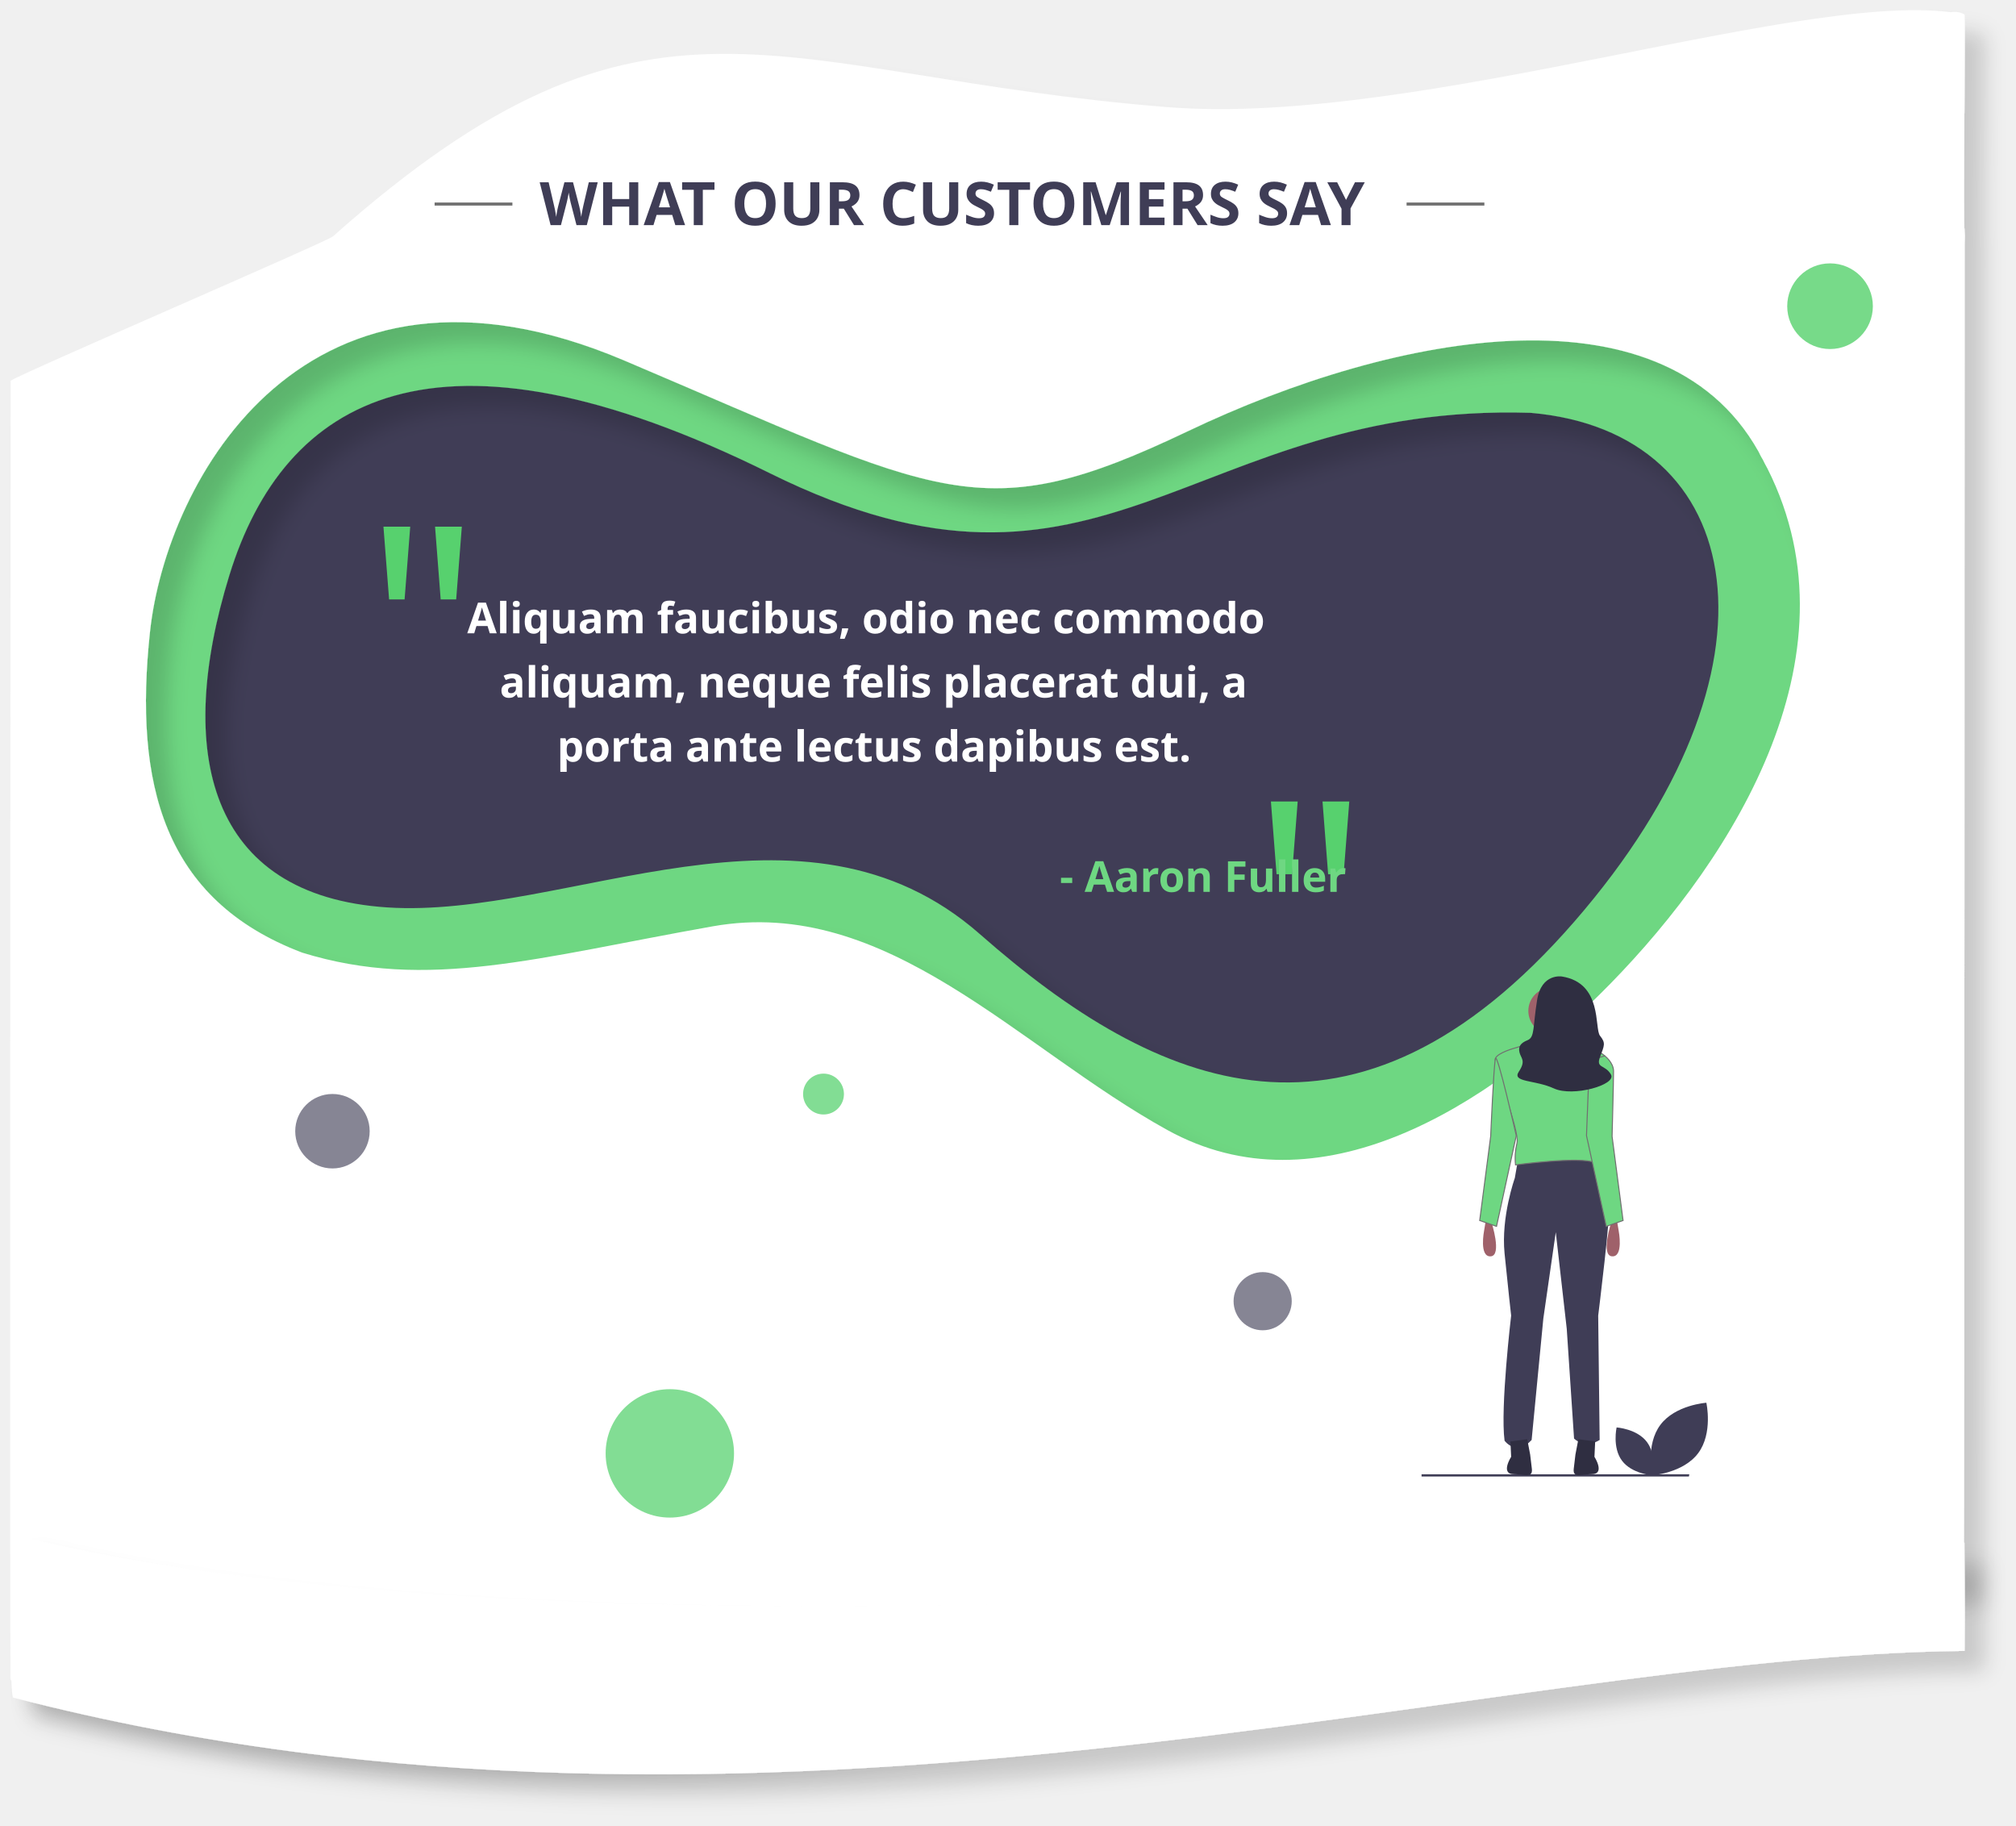
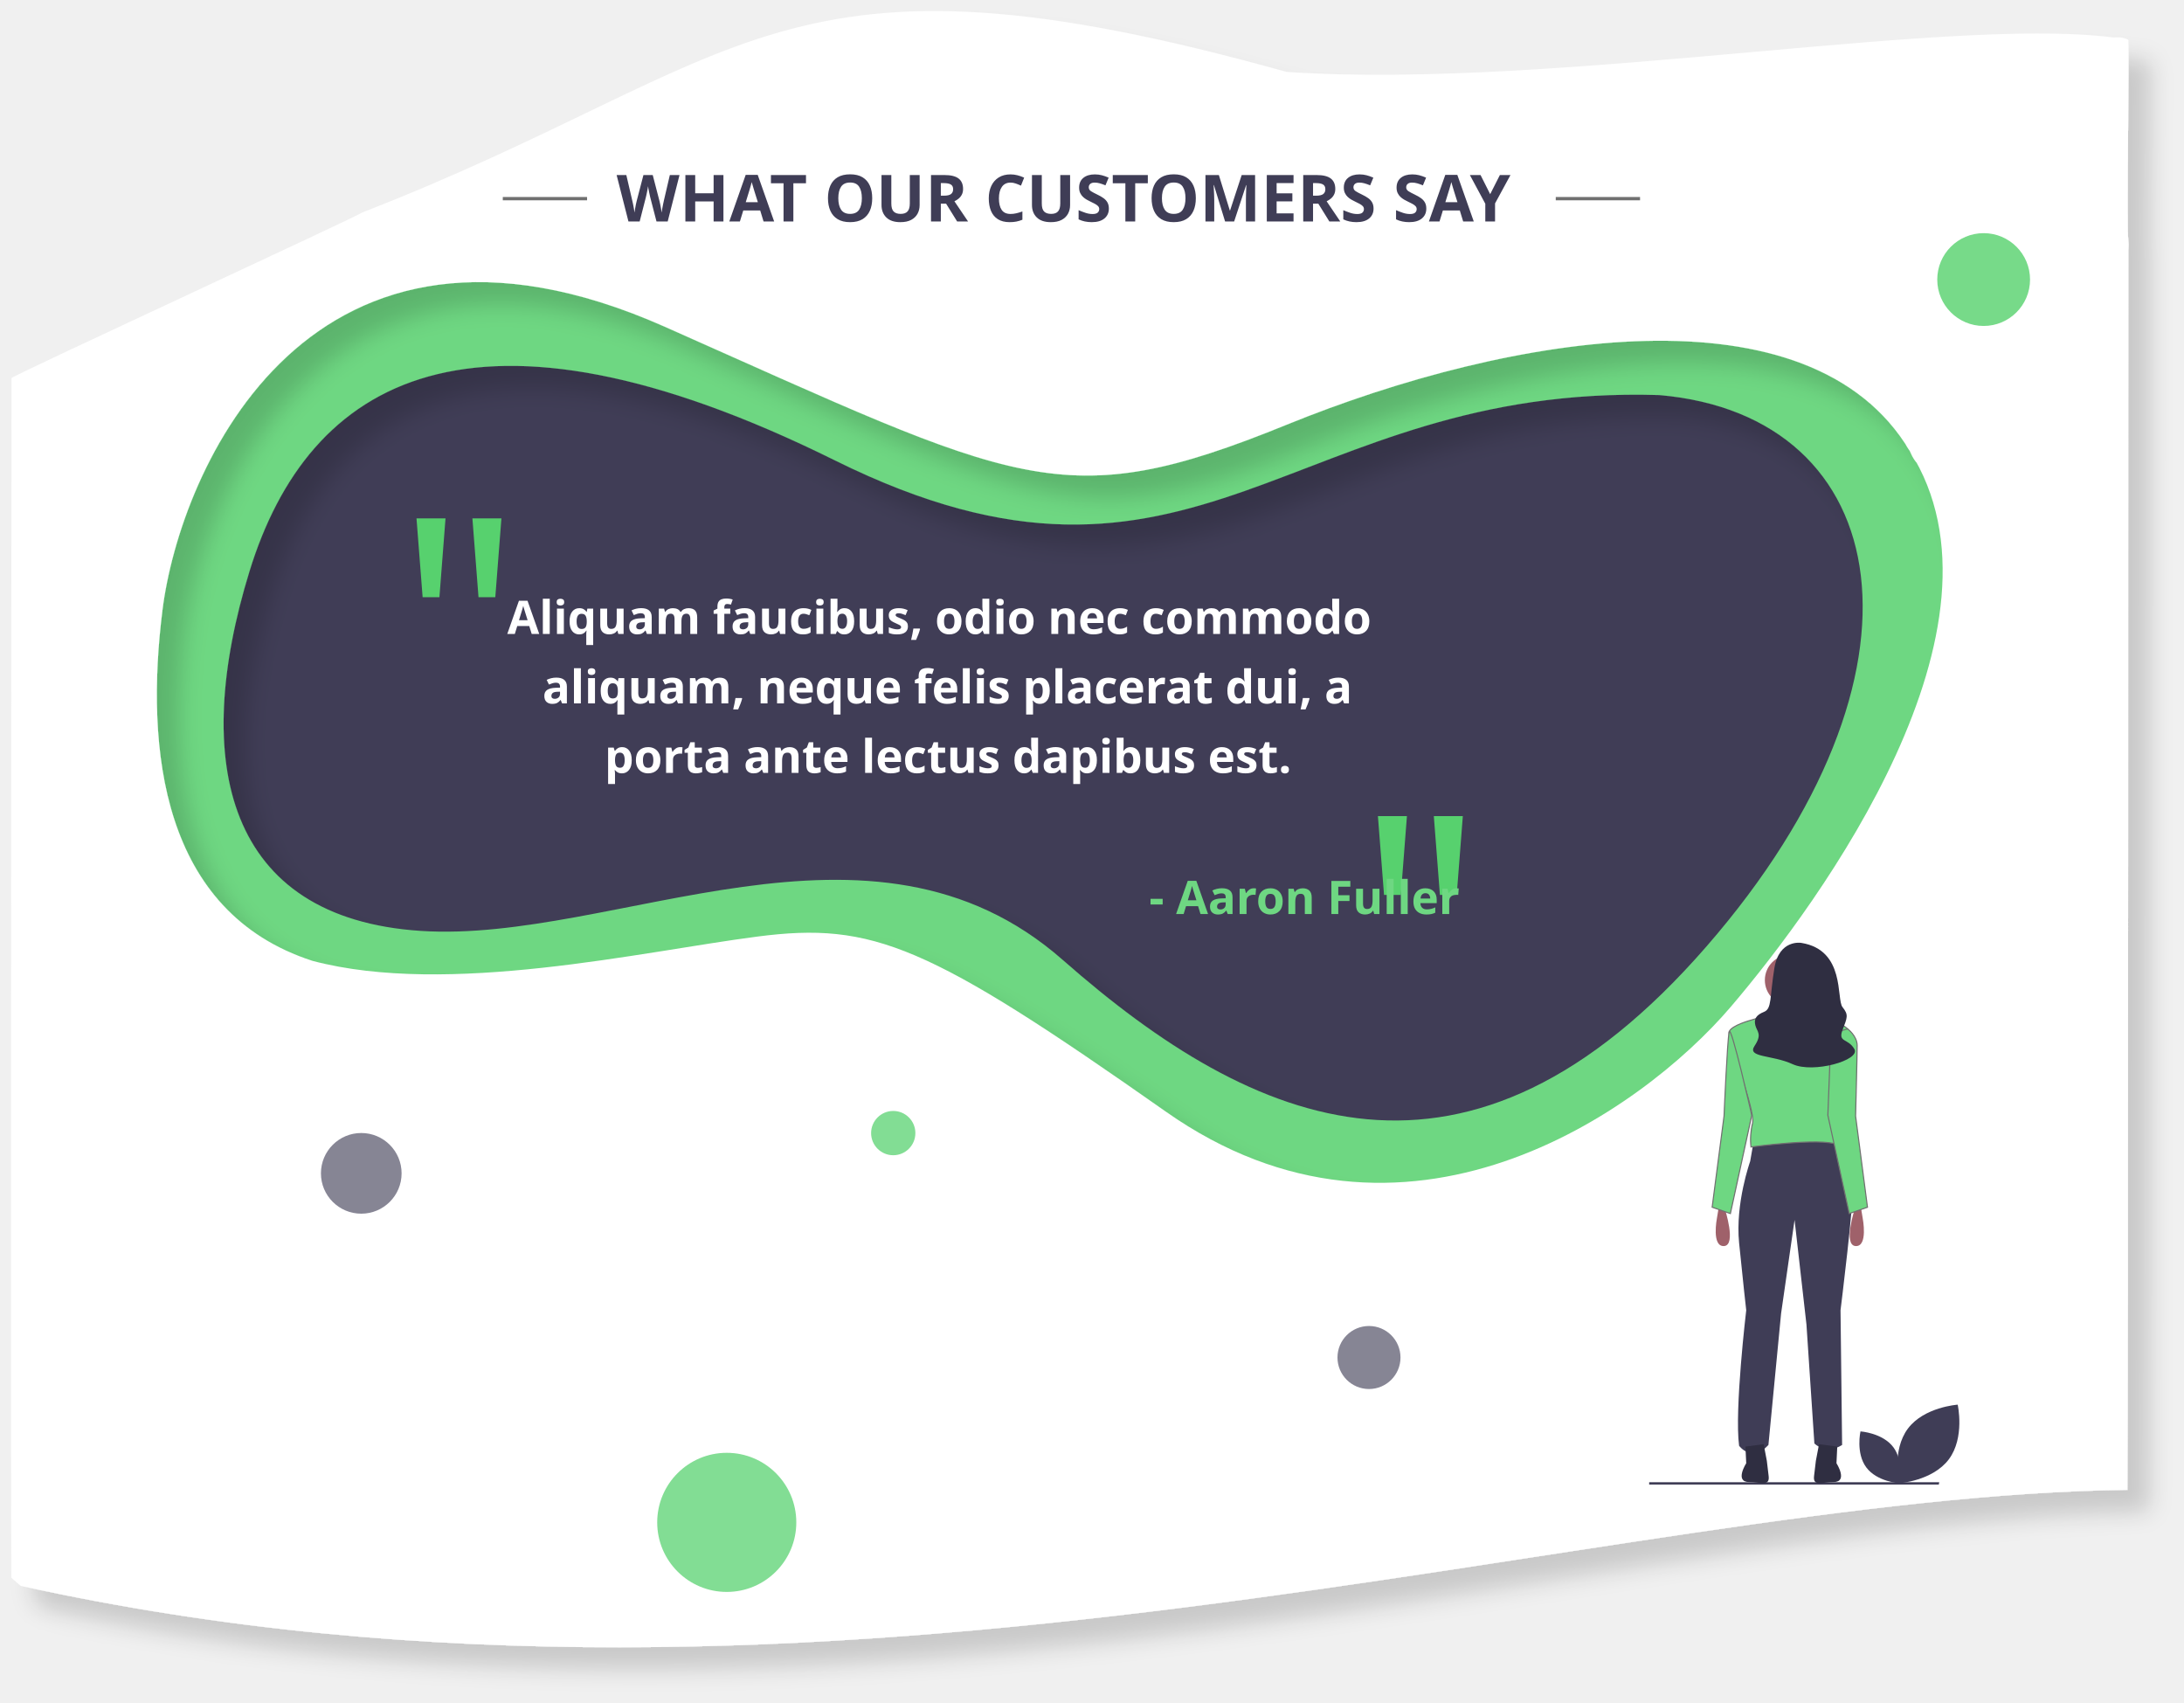
- <svg xmlns="http://www.w3.org/2000/svg" width="1980.884" height="1793.158" viewBox="0 0 1980.884 1793.158">
+ <svg xmlns="http://www.w3.org/2000/svg" width="1980.884" height="1543.79" viewBox="0 0 1980.884 1543.79">
  <defs>
-     <filter id="a" x="86.099" y="206.476" width="1833.868" height="1047.701" filterUnits="userSpaceOnUse">
+     <filter id="a" x="87.099" y="159.157" width="1833.868" height="1047.701" filterUnits="userSpaceOnUse">
      <feOffset dx="6" dy="8" input="SourceAlpha" />
      <feGaussianBlur stdDeviation="8" result="b" />
      <feFlood flood-opacity="0.161" />
      <feComposite operator="in" in2="b" />
      <feComposite in="SourceGraphic" />
    </filter>
-     <filter id="c" x="35.852" y="53.218" width="1846.644" height="1349.657" filterUnits="userSpaceOnUse">
+     <filter id="c" x="36.852" y="5.899" width="1846.644" height="1349.656" filterUnits="userSpaceOnUse">
      <feOffset dx="20" dy="20" input="SourceAlpha" />
      <feGaussianBlur stdDeviation="10" result="d" />
      <feFlood flood-opacity="0.161" />
      <feComposite operator="in" in2="d" />
      <feComposite in="SourceGraphic" />
    </filter>
-     <filter id="e" x="0" y="0" width="1980.884" height="1774.077" filterUnits="userSpaceOnUse">
+     <filter id="e" x="0" y="0" width="1980.884" height="1543.79" filterUnits="userSpaceOnUse">
      <feOffset dx="20" dy="20" input="SourceAlpha" />
      <feGaussianBlur stdDeviation="10" result="f" />
      <feFlood flood-opacity="0.161" />
      <feComposite operator="in" in2="f" />
      <feComposite in="SourceGraphic" />
    </filter>
-     <filter id="g" x="0.446" y="1497.819" width="1980.198" height="295.339" filterUnits="userSpaceOnUse">
-       <feOffset dx="20" dy="20" input="SourceAlpha" />
-       <feGaussianBlur stdDeviation="10" result="h" />
-       <feFlood flood-opacity="0.161" />
-       <feComposite operator="in" in2="h" />
-       <feComposite in="SourceGraphic" />
-     </filter>
  </defs>
  <g transform="translate(10 10)">
    <g transform="matrix(1, 0, 0, 1, -10, -10)" filter="url(#a)">
-       <path d="M520.372,4806c292.483-25.035,436.218,128.231,601.207,83.565,186.646-50.53,835.106,31.487,871.838,278.957S1399.777,5845.5,1239.963,5799.5s-178.942-197.29-510.677-141.6S224.934,5421,211.644,5349.174,227.888,4831.033,520.372,4806Z" transform="translate(-104.99 -4580.74)" fill="#3f3d56" />
+       <path d="M520.372,4806c292.483-25.035,436.218,128.231,601.207,83.565,186.646-50.53,835.106,31.487,871.838,278.957S1399.777,5845.5,1239.963,5799.5s-178.942-197.29-510.677-141.6S224.934,5421,211.644,5349.174,227.888,4831.033,520.372,4806Z" transform="translate(-103.99 -4628.06)" fill="#3f3d56" />
    </g>
-     <g transform="translate(197.436 369.321)">
+     <g transform="translate(198.436 322.002)">
      <text transform="translate(192.885 335.857)" fill="#57d16e" font-size="277" font-family="Poppins-Regular, Poppins" letter-spacing="0.02em">
        <tspan x="-41.55" y="0">"</tspan>
      </text>
      <text transform="translate(1064.885 605.857)" fill="#57d16e" font-size="277" font-family="Poppins-Regular, Poppins" letter-spacing="0.02em">
        <tspan x="-41.55" y="0">"</tspan>
      </text>
      <text transform="translate(233.885 198.857)" fill="#fff" font-size="42" font-family="Poppins-Bold, Poppins" font-weight="700">
        <tspan x="17.781" y="44">Aliquam faucibus, odio nec commodo </tspan>
        <tspan x="49.617" y="107">aliquam, neque felis placerat dui, a </tspan>
        <tspan x="105.96" y="170">porta ante lectus dapibus est. </tspan>
      </text>
    </g>
-     <text transform="translate(1015.321 822.178)" fill="#6ed782" font-size="42" font-family="Poppins-Bold, Poppins" font-weight="700">
+     <text transform="translate(1016.321 774.859)" fill="#6ed782" font-size="42" font-family="Poppins-Bold, Poppins" font-weight="700">
      <tspan x="15.945" y="44">- Aaron Fuller</tspan>
    </text>
    <g transform="matrix(1, 0, 0, 1, -10, -10)" filter="url(#c)">
-       <path d="M483.59-10.021C269.251-28.5,367.24-212.474,253.249-211.69s99.889,39.594,411.262,0c30.3-3.853,169.354,510.392,144.7,650.654C792.45,534.3,149.118,848.715-13.048,891.172c-1.636.428-583.376,103.566-821.453,0-79.887-34.752-128.357-249.435-129.457-487.515-.6-129.091-46.718-284.175,58.583-377.546C-636.229-212.539-297.222-270.308-211.1-352.051-198.05-364.441,818.112.212,483.59-10.021S64.981,212.243-263.942,49.29s-477.486-73.628-531.1,100.343-21.182,314.644,155.234,326.25,408.274-126.847,582.368,26.356,367.831,236.1,583.886-12.3S697.928,8.455,483.59-10.021Z" transform="translate(1020.37 415.58)" fill="#6ed782" />
+       <path d="M483.59-10.021C269.251-28.5,367.24-212.474,253.249-211.69s99.889,39.594,411.262,0c30.3-3.853,169.354,510.392,144.7,650.654C792.45,534.3,149.118,848.715-13.048,891.172c-1.636.428-583.376,103.566-821.453,0-79.887-34.752-128.357-249.435-129.457-487.515-.6-129.091-46.718-284.175,58.583-377.546C-636.229-212.539-297.222-270.308-211.1-352.051-198.05-364.441,818.112.212,483.59-10.021S64.981,212.243-263.942,49.29s-477.486-73.628-531.1,100.343-21.182,314.644,155.234,326.25,408.274-126.847,582.368,26.356,367.831,236.1,583.886-12.3S697.928,8.455,483.59-10.021Z" transform="translate(1021.37 368.26)" fill="#6ed782" />
    </g>
    <g transform="matrix(1, 0, 0, 1, -10, -10)" filter="url(#e)">
-       <path d="M885.8,192.4c-66.737-108.8,136.555-474.2,198.265-437.264.85,14.629-1.54,197.367,0,217.959,1.567,20.955-1.136-27.89,0,0-.388,330.579.115,1210.179-.84,1324.353C613.86,1304.287-91.112,1589.976-827.331,1399.56c-.228.063-3.135-2.943-8.695-8.652-.575-67.07-.193-925.819.169-1276.007,5.668-5.284,310.773-136.591,316.635-141.8C-206.265-305.01-88.247-184.735,300.838-153.917c250.011,19.8,640.241-121.389,783.223-90.942,3.288,89.4-111.544,616.123-198.265,437.264C795.773,15.053,524.839,67.056,320.568,164.55S80.184,227.8-233.052,94.911s-449.963,117.726-465.9,266.635,12.8,263.295,149.543,315.156c123.166,38.1,231.992,4.508,403.409-25.847s299.443,118.96,446.842,200.2,313.674-19.642,435.236-143.918S986.982,378.721,885.8,192.4Z" transform="translate(846.32 259.18)" fill="#fff" />
+       <path d="M885.8,127.3c-66.737-92.762,136.555-404.288,198.265-372.8.85,12.473-1.54,168.269,0,185.826,1.567,17.866-1.136-23.778,0,0-.388,281.842.115,1031.762-.84,1129.1-469.36,5.826-1174.332,249.4-1910.552,87.052-.228.054-3.135-2.509-8.695-7.376-.575-57.182-.193-789.325.169-1087.885,5.668-4.505,312.037-145.619,317.9-150.06C-164.39-226.471-140.671-345.067,320.568-216.381,570.579-199.5,941.079-271.454,1084.061-245.5c3.288,76.221-155.207,476.158-198.265,372.8C795.773-23.9,524.839,20.434,320.568,103.554S78.84,157.562-243.527,14.6-683.015,144.551-698.956,271.506s-.642,274.014,136.1,318.23c123.166,32.48,298.384-8.438,403.409-22.036s154.772,7.134,370.7,158.87,430.662.423,512.321-95.271S986.982,286.15,885.8,127.3Z" transform="translate(846.32 281.6)" fill="#fff" />
    </g>
-     <ellipse cx="20.077" cy="20.077" rx="20.077" ry="20.077" transform="translate(779.089 1044.742)" fill="#57d16e" opacity="0.74" />
-     <ellipse cx="36.577" cy="36.577" rx="36.577" ry="36.577" transform="translate(280.089 1064.742)" fill="#3f3d56" opacity="0.63" />
-     <ellipse cx="63.077" cy="63.077" rx="63.077" ry="63.077" transform="translate(585.089 1354.742)" fill="#57d16e" opacity="0.74" />
-     <ellipse cx="28.577" cy="28.577" rx="28.577" ry="28.577" transform="translate(1202.089 1239.742)" fill="#3f3d56" opacity="0.63" />
-     <ellipse cx="42.077" cy="42.077" rx="42.077" ry="42.077" transform="translate(1746.089 248.743)" fill="#57d16e" opacity="0.81" />
-     <g transform="translate(417.034 149.178)">
+     <ellipse cx="20.077" cy="20.077" rx="20.077" ry="20.077" transform="translate(780.089 997.423)" fill="#57d16e" opacity="0.74" />
+     <ellipse cx="36.577" cy="36.577" rx="36.577" ry="36.577" transform="translate(281.089 1017.423)" fill="#3f3d56" opacity="0.63" />
+     <ellipse cx="63.077" cy="63.077" rx="63.077" ry="63.077" transform="translate(586.089 1307.423)" fill="#57d16e" opacity="0.74" />
+     <ellipse cx="28.577" cy="28.577" rx="28.577" ry="28.577" transform="translate(1203.089 1192.423)" fill="#3f3d56" opacity="0.63" />
+     <ellipse cx="42.077" cy="42.077" rx="42.077" ry="42.077" transform="translate(1747.089 201.424)" fill="#57d16e" opacity="0.81" />
+     <g transform="translate(446.034 128.859)">
      <text transform="translate(520.287 62)" fill="#3f3d56" font-size="59" font-family="Poppins-Bold, Poppins" font-weight="700">
        <tspan x="-417.042" y="0">WHAT OUR CUSTOMERS SAY </tspan>
      </text>
      <line x1="76.444" transform="translate(0 41.28)" fill="none" stroke="#707070" stroke-width="3" />
      <line x1="76.444" transform="translate(955.04 41.28)" fill="none" stroke="#707070" stroke-width="3" />
    </g>
-     <g transform="translate(1386.792 949.182)">
+     <g transform="translate(1485.792 844.863)">
      <path d="M894.706,753.453c-14.7,19.683-45.206,21.754-45.206,21.754s-6.68-29.84,8.018-49.523,45.206-21.754,45.206-21.754S909.4,733.771,894.706,753.453Z" transform="translate(-622.89 -285.033)" fill="#3f3d56" />
      <path d="M820.486,760.394c9.7,12.988,29.83,14.355,29.83,14.355s4.408-19.691-5.291-32.679-29.83-14.355-29.83-14.355S810.788,747.407,820.486,760.394Z" transform="translate(-623.541 -284.575)" fill="#3f3d56" />
      <path d="M593.018,650.088h-262.7v-2.147H593.407Z" transform="translate(-330.318 -158.728)" fill="#3f3d56" />
      <path d="M720.124,471.205l-2.875,16.53s-13.655,38.092-10.062,74.027,6.468,61.09,6.468,61.09-10.781,90.557-6.468,122.9c0,0,11.5,15.812,26.592-.719l11.5-119.306L757.5,540.92l10.781,94.87L775.464,743.6s10.062,10.781,25.155,1.437l-1.437-122.181s12.937-103.494,10.781-112.119-16.53-42.4-16.53-42.4Z" transform="translate(-625.62 -289.569)" fill="#3f3d56" />
      <path d="M712.874,741.258l.719,15.093s-10.954,17.085,2.7,17.085h0c9.876-.031,18.8,4.413,17.634-5.393l-1.649-13.848L729.4,739.1Z" transform="translate(-625.557 -284.356)" fill="#2f2e41" />
      <path d="M794.919,741.258l-.719,15.093s10.954,17.085-2.7,17.085h0c-9.876-.031-18.8,4.413-17.634-5.393l1.649-13.848,2.875-15.093Z" transform="translate(-624.319 -284.356)" fill="#2f2e41" />
      <circle cx="22.999" cy="22.999" r="22.999" transform="translate(104.925 10.943)" fill="#9f616a" />
      <path d="M742.906,341.095s2.875,33.061-5.75,38.092,35.935,2.875,35.935,2.875-10.062-38.81-9.343-43.123Z" transform="translate(-625.045 -292.06)" fill="#ffb8b8" />
      <path d="M787.116,361.964s-28.748-12.937-69,0c0,0-17.608,4.672-19.764,10.421s24.077,71.512,21.2,83.011a62.417,62.417,0,0,0-1.437,21.561s63.246-8.625,78.339-2.156c0,0-5.75-18.686-4.312-31.623S805.8,369.869,805.8,369.869,799.335,363.4,787.116,361.964Z" transform="translate(-625.773 -291.727)" fill="#6ed782" stroke="#707070" stroke-width="1" />
      <path d="M810.2,529.677s-10.781,33.061.719,33.779,6.468-25.155,6.468-25.155l-1.437-8.625Z" transform="translate(-623.706 -288.388)" fill="#9f616a" />
      <path d="M789.017,373.924l15.093-4.312s8.625,6.468,8.625,15.093S811.3,448.67,811.3,448.67l10.781,82.652-16.53,5.75-19.405-89.12Z" transform="translate(-624.081 -291.469)" fill="#6ed782" stroke="#707070" stroke-width="1" />
      <path d="M694.631,529.677s10.781,33.061-.719,33.779-6.468-25.155-6.468-25.155l1.437-8.625Z" transform="translate(-626.002 -288.388)" fill="#9f616a" />
      <path d="M698.642,372.293c-1.708,7.218-4.669,76.377-4.669,76.377l-10.781,82.652,16.53,5.75,19.405-89.12S700.35,365.075,698.642,372.293Z" transform="translate(-626.063 -291.469)" fill="#6ed782" stroke="#707070" stroke-width="1" />
      <path d="M763.347,293.108s-20.124-3.594-24.436,23-2.156,36.654-9.343,39.529-9.343,6.468-7.906,12.218,6.468,7.906-.719,18.686,15.812,7.906,34.5,16.53,61.809-3.594,56.059-13.655-15.093-5.75-10.781-17.249,5.75-13.655,0-20.843S803.595,299.576,763.347,293.108Z" transform="translate(-625.362 -292.945)" fill="#2f2e41" />
    </g>
-     <g transform="matrix(1, 0, 0, 1, -10, -10)" filter="url(#g)">
-       <path d="M1090.032,1247.311c0,24.735.657,46.187,0,106.382-469.379,4.614-1177.467,237.234-1917.363,45.867-1.914.527-4.61-55.614,0-159.919C-216.611,1394.765,1093.49,1245.082,1090.032,1247.311Z" transform="translate(840.32 268.18)" fill="#fff" />
-     </g>
  </g>
</svg>
